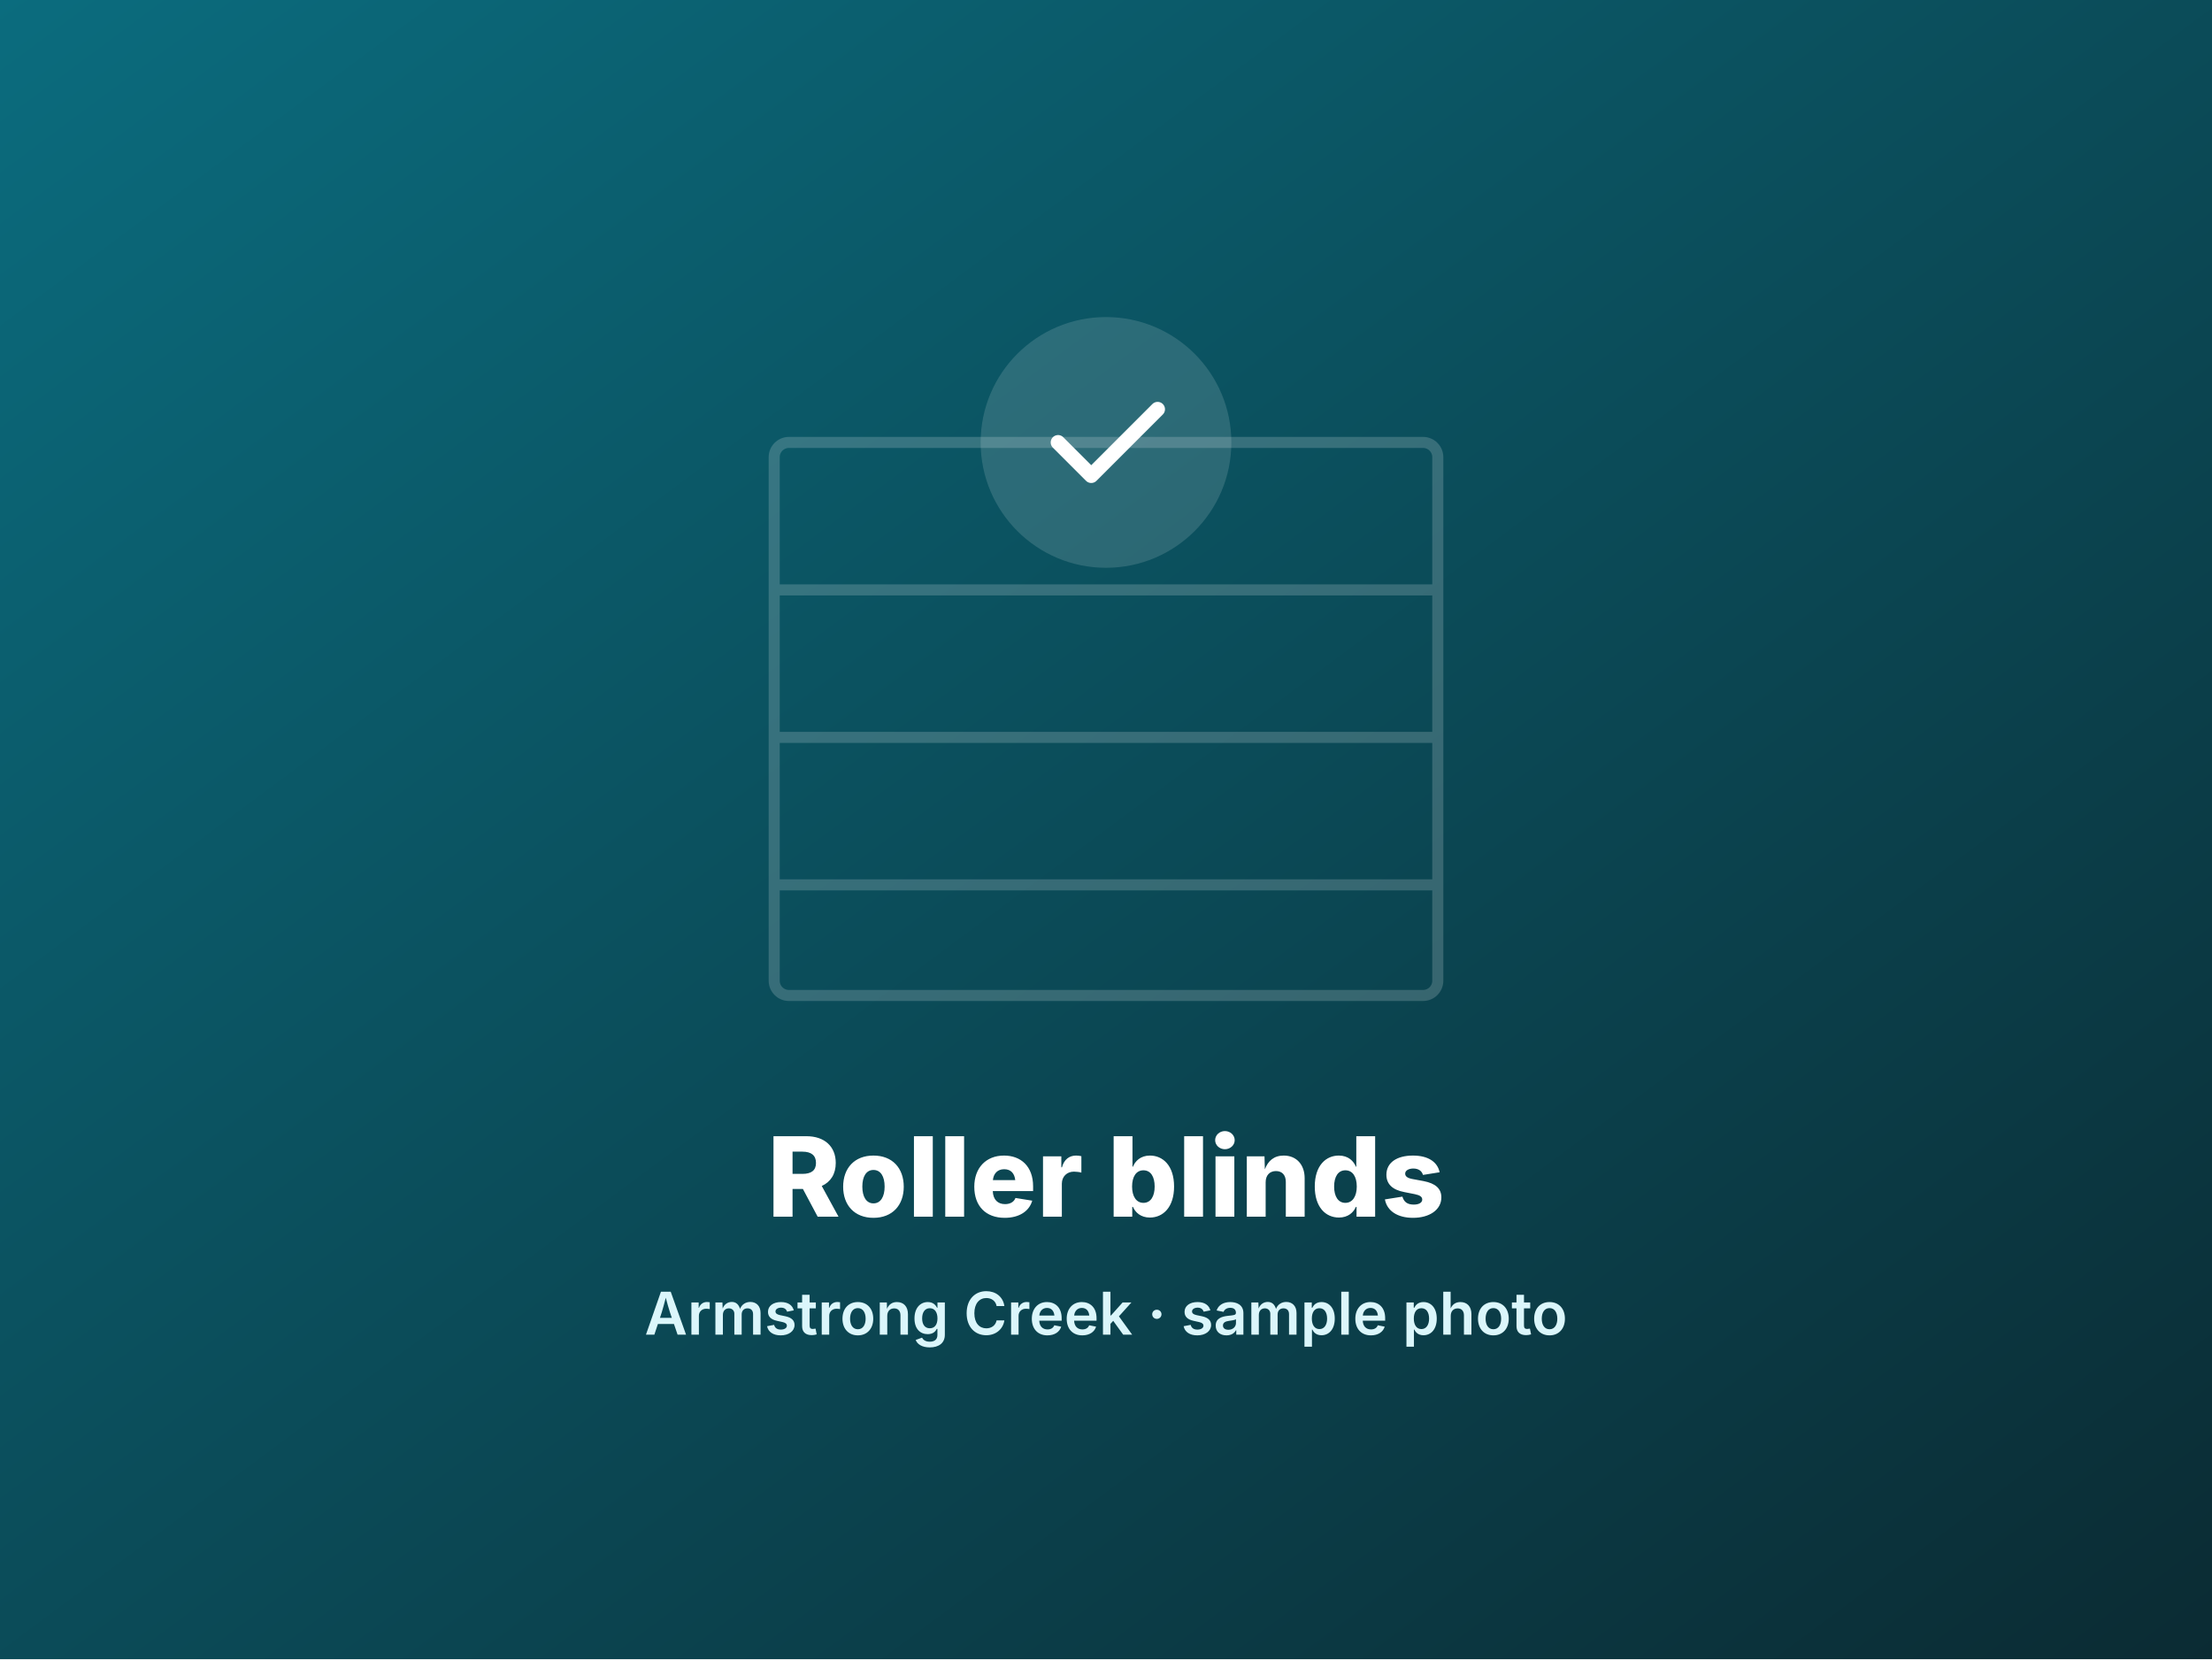
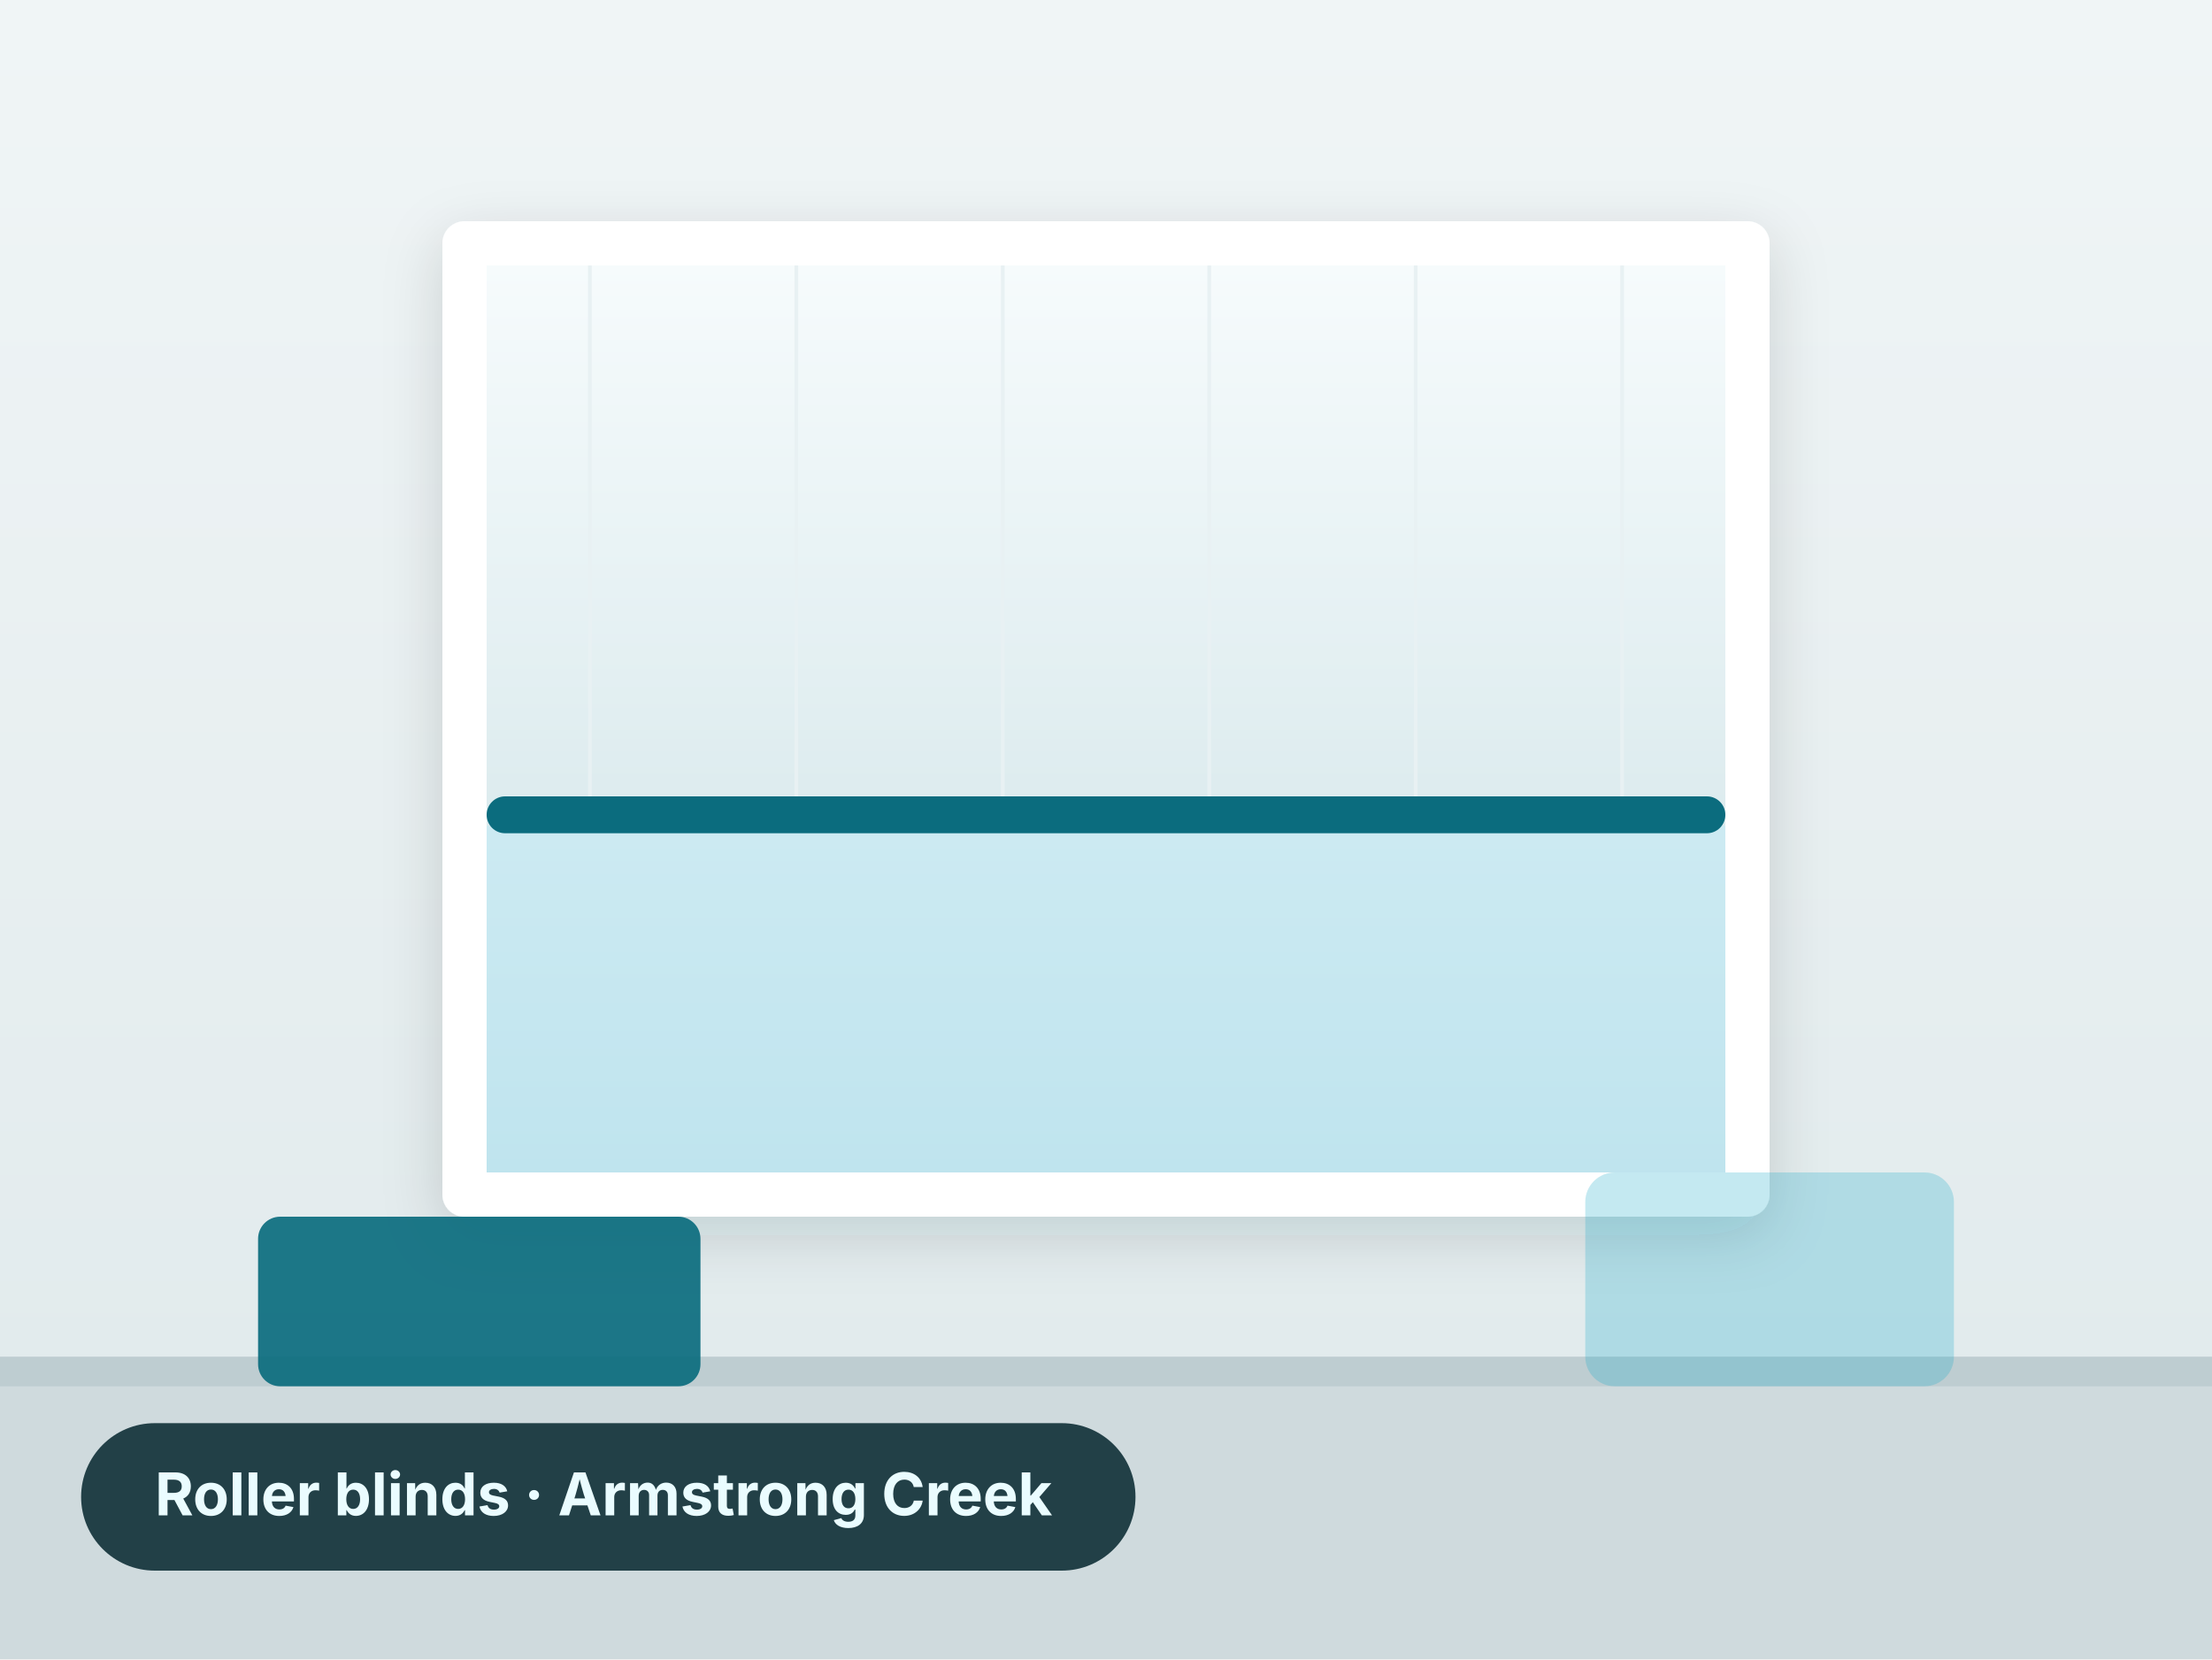
- <svg xmlns="http://www.w3.org/2000/svg" viewBox="0 0 600 450" width="600" height="450" role="img" aria-label="Roller blinds in Armstrong Creek — sample photo">
+ <svg xmlns="http://www.w3.org/2000/svg" viewBox="0 0 600 450" width="600" height="450" role="img" aria-label="Roller blinds installed in Armstrong Creek">
  <defs>
-     <linearGradient id="g1" x1="0" y1="0" x2="1" y2="1">
-       <stop offset="0" stop-color="#0B6C7E" />
-       <stop offset="1" stop-color="#0B2B33" />
+     <linearGradient id="wl1" x1="0" y1="0" x2="0" y2="1">
+       <stop offset="0" stop-color="#f0f5f6" />
+       <stop offset="1" stop-color="#dfe9eb" />
    </linearGradient>
+     <linearGradient id="sk1" x1="0" y1="0" x2="0" y2="1">
+       <stop offset="0" stop-color="#e2f4f9" />
+       <stop offset="1" stop-color="#bfe4ee" />
+     </linearGradient>
+     <linearGradient id="fb1" x1="0" y1="0" x2="0" y2="1">
+       <stop offset="0" stop-color="#f6fbfc" />
+       <stop offset="1" stop-color="#dcebee" />
+     </linearGradient>
+     <filter id="ds1" x="-20%" y="-20%" width="140%" height="140%">
+       <feDropShadow dx="0" dy="5" stdDeviation="8" flood-color="#0b2b33" flood-opacity="0.15" />
+     </filter>
  </defs>
-   <rect width="600" height="450" fill="url(#g1)" />
-   <g transform="translate(210,120)" fill="none" stroke="#ffffff" stroke-width="3" opacity="0.18">
-     <rect x="0" y="0" width="180" height="150" rx="4" />
-     <path d="M0 40h180M0 80h180M0 120h180" />
-   </g>
-   <circle cx="300" cy="120" r="34" fill="rgba(255,255,255,.14)" />
-   <path d="M287 120l9 9 18-18" stroke="#fff" stroke-width="4" fill="none" stroke-linecap="round" stroke-linejoin="round" />
-   <text x="300" y="330" text-anchor="middle" font-family="'Bricolage Grotesque',Inter,Arial,sans-serif" font-size="30" font-weight="800" fill="#fff">Roller blinds</text>
-   <text x="300" y="362" text-anchor="middle" font-family="Inter,Arial,sans-serif" font-size="16" font-weight="600" fill="#dbf6fb">Armstrong Creek · sample photo</text>
+   <rect width="600" height="450" fill="url(#wl1)" />
+   <rect x="0" y="368" width="600" height="82" fill="#cfdadd" />
+   <rect x="0" y="368" width="600" height="8" fill="#becdd1" />
+   <rect x="120" y="60" width="360" height="270" rx="6" fill="#ffffff" filter="url(#ds1)" />
+   <rect x="132" y="72" width="336" height="246" fill="url(#sk1)" />
+   <rect x="132" y="72" width="336" height="152" fill="url(#fb1)" />
+   <line x1="160" y1="72" x2="160" y2="216" stroke="#e8f1f3" stroke-width="1" />
+   <line x1="216" y1="72" x2="216" y2="216" stroke="#e8f1f3" stroke-width="1" />
+   <line x1="272" y1="72" x2="272" y2="216" stroke="#e8f1f3" stroke-width="1" />
+   <line x1="328" y1="72" x2="328" y2="216" stroke="#e8f1f3" stroke-width="1" />
+   <line x1="384" y1="72" x2="384" y2="216" stroke="#e8f1f3" stroke-width="1" />
+   <line x1="440" y1="72" x2="440" y2="216" stroke="#e8f1f3" stroke-width="1" />
+   <rect x="132" y="216" width="336" height="10" rx="5" fill="#0B6C7E" />
+   <rect x="70" y="330" width="120" height="46" rx="6" fill="#0B6C7E" opacity="0.92" />
+   <rect x="430" y="318" width="100" height="58" rx="8" fill="#14A9C6" opacity="0.25" />
+   <rect x="22" y="386" width="286" height="40" rx="20" fill="#0B2B33" opacity="0.88" />
+   <text x="42" y="411" font-family="Inter,Arial,sans-serif" font-size="16" font-weight="700" fill="#eafcff">Roller blinds · Armstrong Creek</text>
</svg>
